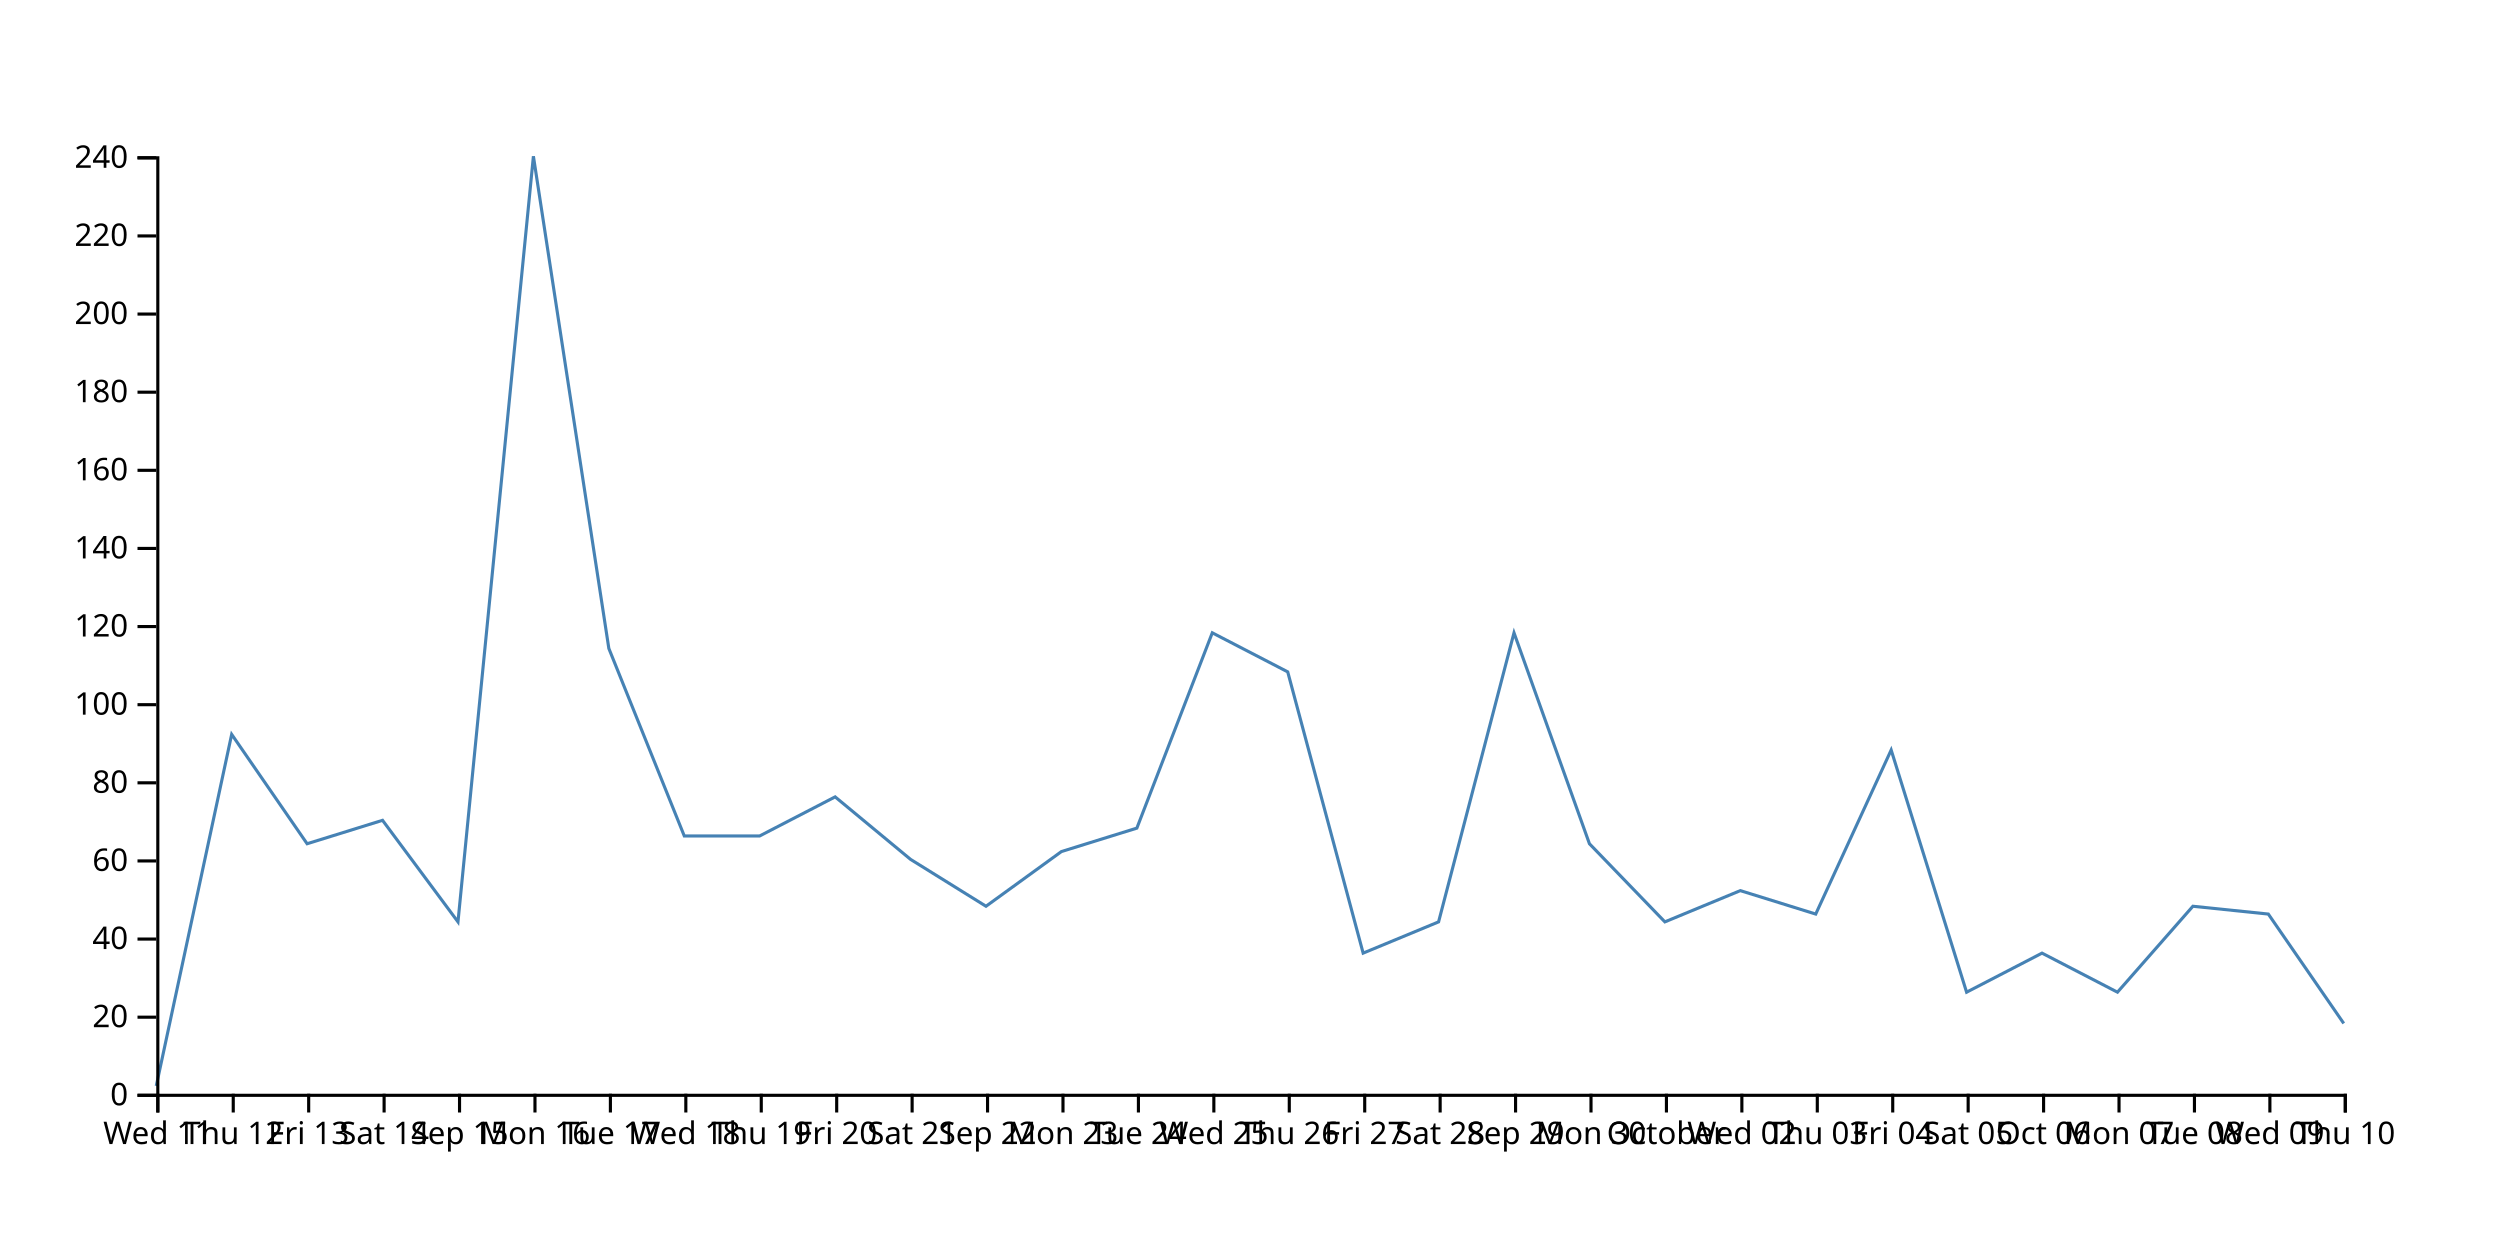
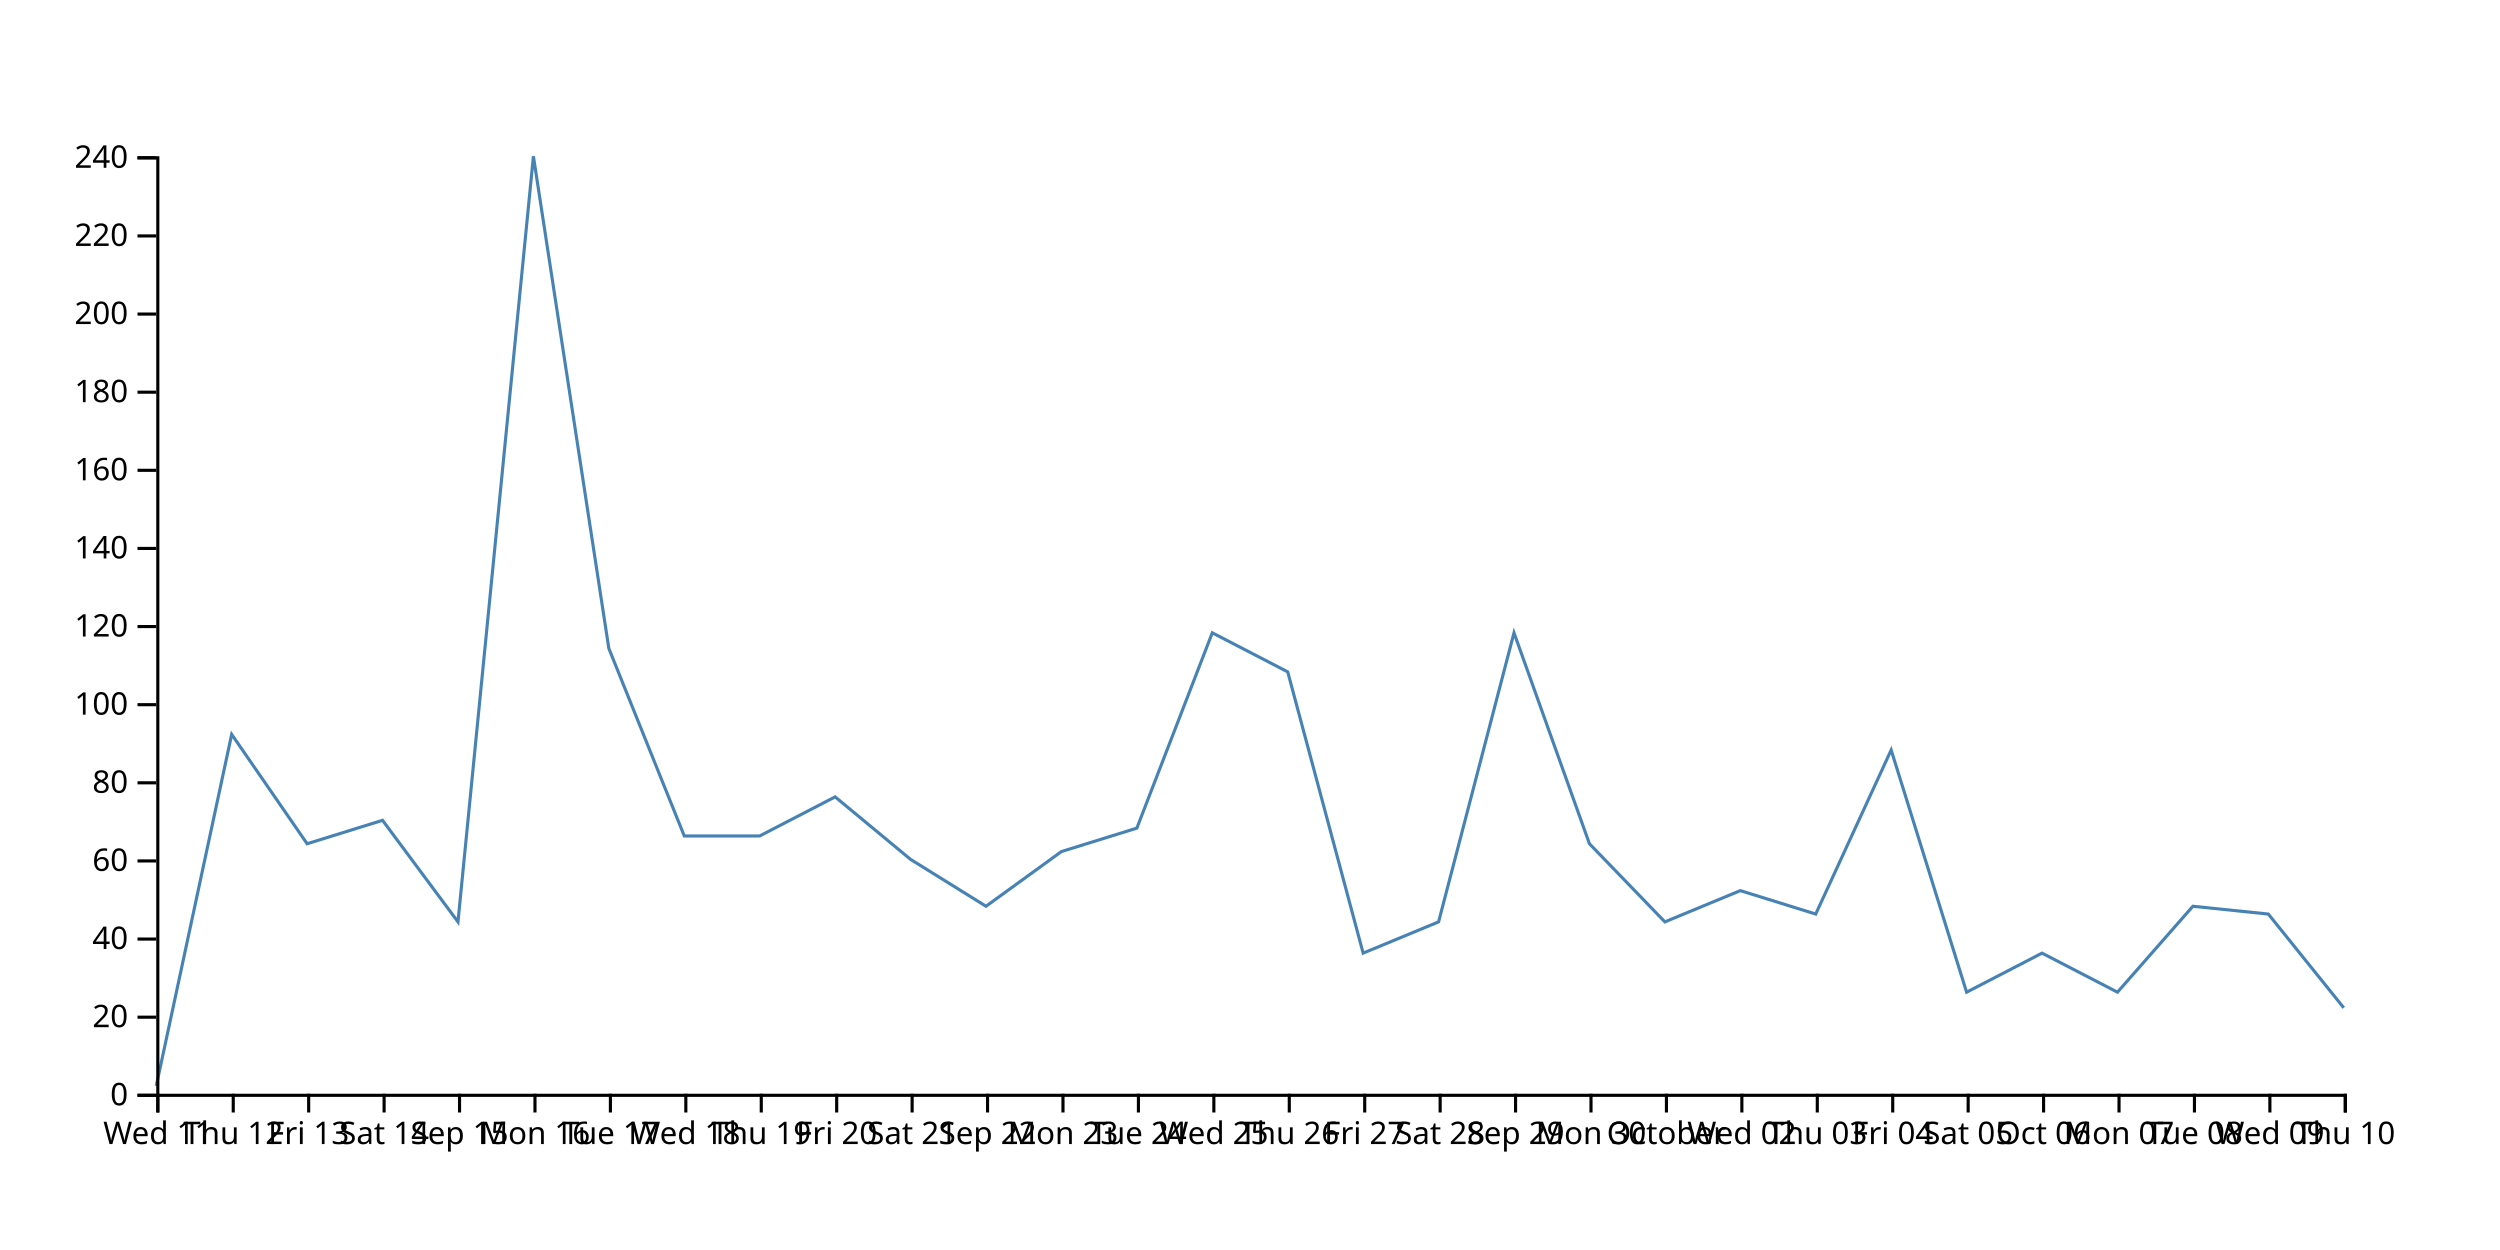
<svg xmlns="http://www.w3.org/2000/svg" width="800" height="400">
-   <path d="M750,327.5L725.862,292.5L701.724,290L677.586,317.5L653.448,305L629.31,317.5L605.172,240L581.034,292.5L556.897,285L532.759,295L508.621,270L484.483,202.5L460.345,295L436.207,305L412.069,215L387.931,202.5L363.793,265L339.655,272.5L315.517,290L291.379,275L267.241,255L243.103,267.5L218.966,267.5L194.828,207.5L170.69,50L146.552,295L122.414,262.5L98.276,270L74.138,235L50,347.5" fill="none" stroke="steelblue" />
+   <path d="M750,322.5L725.862,292.5L701.724,290L677.586,317.5L653.448,305L629.31,317.5L605.172,240L581.034,292.5L556.897,285L532.759,295L508.621,270L484.483,202.5L460.345,295L436.207,305L412.069,215L387.931,202.5L363.793,265L339.655,272.5L315.517,290L291.379,275L267.241,255L243.103,267.5L218.966,267.5L194.828,207.5L170.69,50L146.552,295L122.414,262.5L98.276,270L74.138,235L50,347.5" fill="none" stroke="steelblue" />
  <g transform="translate(0,350)" fill="none" font-size="10" font-family="sans-serif" text-anchor="middle">
    <path class="domain" stroke="currentColor" d="M50.5,6V0.5H750.5V6" />
    <g class="tick" opacity="1" transform="translate(50.5,0)">
      <line stroke="currentColor" y2="6" />
      <text fill="currentColor" y="9" dy="0.71em">Wed 11</text>
    </g>
    <g class="tick" opacity="1" transform="translate(74.63793,0)">
      <line stroke="currentColor" y2="6" />
      <text fill="currentColor" y="9" dy="0.71em">Thu 12</text>
    </g>
    <g class="tick" opacity="1" transform="translate(98.77586,0)">
      <line stroke="currentColor" y2="6" />
      <text fill="currentColor" y="9" dy="0.71em">Fri 13</text>
    </g>
    <g class="tick" opacity="1" transform="translate(122.9138,0)">
      <line stroke="currentColor" y2="6" />
      <text fill="currentColor" y="9" dy="0.71em">Sat 14</text>
    </g>
    <g class="tick" opacity="1" transform="translate(147.0517,0)">
      <line stroke="currentColor" y2="6" />
      <text fill="currentColor" y="9" dy="0.71em">Sep 15</text>
    </g>
    <g class="tick" opacity="1" transform="translate(171.1897,0)">
      <line stroke="currentColor" y2="6" />
      <text fill="currentColor" y="9" dy="0.71em">Mon 16</text>
    </g>
    <g class="tick" opacity="1" transform="translate(195.3276,0)">
      <line stroke="currentColor" y2="6" />
      <text fill="currentColor" y="9" dy="0.71em">Tue 17</text>
    </g>
    <g class="tick" opacity="1" transform="translate(219.4655,0)">
      <line stroke="currentColor" y2="6" />
      <text fill="currentColor" y="9" dy="0.71em">Wed 18</text>
    </g>
    <g class="tick" opacity="1" transform="translate(243.6034,0)">
      <line stroke="currentColor" y2="6" />
      <text fill="currentColor" y="9" dy="0.71em">Thu 19</text>
    </g>
    <g class="tick" opacity="1" transform="translate(267.7414,0)">
      <line stroke="currentColor" y2="6" />
      <text fill="currentColor" y="9" dy="0.71em">Fri 20</text>
    </g>
    <g class="tick" opacity="1" transform="translate(291.8793,0)">
      <line stroke="currentColor" y2="6" />
      <text fill="currentColor" y="9" dy="0.71em">Sat 21</text>
    </g>
    <g class="tick" opacity="1" transform="translate(316.0172,0)">
      <line stroke="currentColor" y2="6" />
      <text fill="currentColor" y="9" dy="0.71em">Sep 22</text>
    </g>
    <g class="tick" opacity="1" transform="translate(340.1552,0)">
      <line stroke="currentColor" y2="6" />
      <text fill="currentColor" y="9" dy="0.71em">Mon 23</text>
    </g>
    <g class="tick" opacity="1" transform="translate(364.2931,0)">
      <line stroke="currentColor" y2="6" />
      <text fill="currentColor" y="9" dy="0.71em">Tue 24</text>
    </g>
    <g class="tick" opacity="1" transform="translate(388.431,0)">
      <line stroke="currentColor" y2="6" />
      <text fill="currentColor" y="9" dy="0.71em">Wed 25</text>
    </g>
    <g class="tick" opacity="1" transform="translate(412.569,0)">
      <line stroke="currentColor" y2="6" />
      <text fill="currentColor" y="9" dy="0.71em">Thu 26</text>
    </g>
    <g class="tick" opacity="1" transform="translate(436.7069,0)">
      <line stroke="currentColor" y2="6" />
      <text fill="currentColor" y="9" dy="0.71em">Fri 27</text>
    </g>
    <g class="tick" opacity="1" transform="translate(460.8448,0)">
      <line stroke="currentColor" y2="6" />
      <text fill="currentColor" y="9" dy="0.71em">Sat 28</text>
    </g>
    <g class="tick" opacity="1" transform="translate(484.9828,0)">
      <line stroke="currentColor" y2="6" />
      <text fill="currentColor" y="9" dy="0.71em">Sep 29</text>
    </g>
    <g class="tick" opacity="1" transform="translate(509.1207,0)">
      <line stroke="currentColor" y2="6" />
      <text fill="currentColor" y="9" dy="0.71em">Mon 30</text>
    </g>
    <g class="tick" opacity="1" transform="translate(533.2586,0)">
      <line stroke="currentColor" y2="6" />
      <text fill="currentColor" y="9" dy="0.71em">October</text>
    </g>
    <g class="tick" opacity="1" transform="translate(557.3966,0)">
      <line stroke="currentColor" y2="6" />
      <text fill="currentColor" y="9" dy="0.71em">Wed 02</text>
    </g>
    <g class="tick" opacity="1" transform="translate(581.5345,0)">
      <line stroke="currentColor" y2="6" />
      <text fill="currentColor" y="9" dy="0.71em">Thu 03</text>
    </g>
    <g class="tick" opacity="1" transform="translate(605.6724,0)">
      <line stroke="currentColor" y2="6" />
      <text fill="currentColor" y="9" dy="0.71em">Fri 04</text>
    </g>
    <g class="tick" opacity="1" transform="translate(629.8103,0)">
      <line stroke="currentColor" y2="6" />
      <text fill="currentColor" y="9" dy="0.71em">Sat 05</text>
    </g>
    <g class="tick" opacity="1" transform="translate(653.9483,0)">
      <line stroke="currentColor" y2="6" />
      <text fill="currentColor" y="9" dy="0.71em">Oct 06</text>
    </g>
    <g class="tick" opacity="1" transform="translate(678.0862,0)">
      <line stroke="currentColor" y2="6" />
      <text fill="currentColor" y="9" dy="0.71em">Mon 07</text>
    </g>
    <g class="tick" opacity="1" transform="translate(702.2241,0)">
      <line stroke="currentColor" y2="6" />
      <text fill="currentColor" y="9" dy="0.71em">Tue 08</text>
    </g>
    <g class="tick" opacity="1" transform="translate(726.3621,0)">
      <line stroke="currentColor" y2="6" />
      <text fill="currentColor" y="9" dy="0.71em">Wed 09</text>
    </g>
    <g class="tick" opacity="1" transform="translate(750.5,0)">
      <line stroke="currentColor" y2="6" />
      <text fill="currentColor" y="9" dy="0.71em">Thu 10</text>
    </g>
  </g>
  <g transform="translate(50,0)" fill="none" font-size="10" font-family="sans-serif" text-anchor="end">
    <path class="domain" stroke="currentColor" d="M-6,350.5H0.5V50.5H-6" />
    <g class="tick" opacity="1" transform="translate(0,350.5)">
      <line stroke="currentColor" x2="-6" />
      <text fill="currentColor" x="-9" dy="0.32em">0</text>
    </g>
    <g class="tick" opacity="1" transform="translate(0,325.5)">
      <line stroke="currentColor" x2="-6" />
      <text fill="currentColor" x="-9" dy="0.32em">20</text>
    </g>
    <g class="tick" opacity="1" transform="translate(0,300.5)">
      <line stroke="currentColor" x2="-6" />
      <text fill="currentColor" x="-9" dy="0.32em">40</text>
    </g>
    <g class="tick" opacity="1" transform="translate(0,275.5)">
      <line stroke="currentColor" x2="-6" />
      <text fill="currentColor" x="-9" dy="0.32em">60</text>
    </g>
    <g class="tick" opacity="1" transform="translate(0,250.5)">
      <line stroke="currentColor" x2="-6" />
      <text fill="currentColor" x="-9" dy="0.32em">80</text>
    </g>
    <g class="tick" opacity="1" transform="translate(0,225.5)">
      <line stroke="currentColor" x2="-6" />
      <text fill="currentColor" x="-9" dy="0.32em">100</text>
    </g>
    <g class="tick" opacity="1" transform="translate(0,200.5)">
      <line stroke="currentColor" x2="-6" />
      <text fill="currentColor" x="-9" dy="0.32em">120</text>
    </g>
    <g class="tick" opacity="1" transform="translate(0,175.5)">
      <line stroke="currentColor" x2="-6" />
      <text fill="currentColor" x="-9" dy="0.32em">140</text>
    </g>
    <g class="tick" opacity="1" transform="translate(0,150.5)">
      <line stroke="currentColor" x2="-6" />
      <text fill="currentColor" x="-9" dy="0.32em">160</text>
    </g>
    <g class="tick" opacity="1" transform="translate(0,125.5)">
      <line stroke="currentColor" x2="-6" />
      <text fill="currentColor" x="-9" dy="0.32em">180</text>
    </g>
    <g class="tick" opacity="1" transform="translate(0,100.5)">
      <line stroke="currentColor" x2="-6" />
      <text fill="currentColor" x="-9" dy="0.32em">200</text>
    </g>
    <g class="tick" opacity="1" transform="translate(0,75.5)">
      <line stroke="currentColor" x2="-6" />
      <text fill="currentColor" x="-9" dy="0.32em">220</text>
    </g>
    <g class="tick" opacity="1" transform="translate(0,50.5)">
      <line stroke="currentColor" x2="-6" />
      <text fill="currentColor" x="-9" dy="0.32em">240</text>
    </g>
  </g>
</svg>
